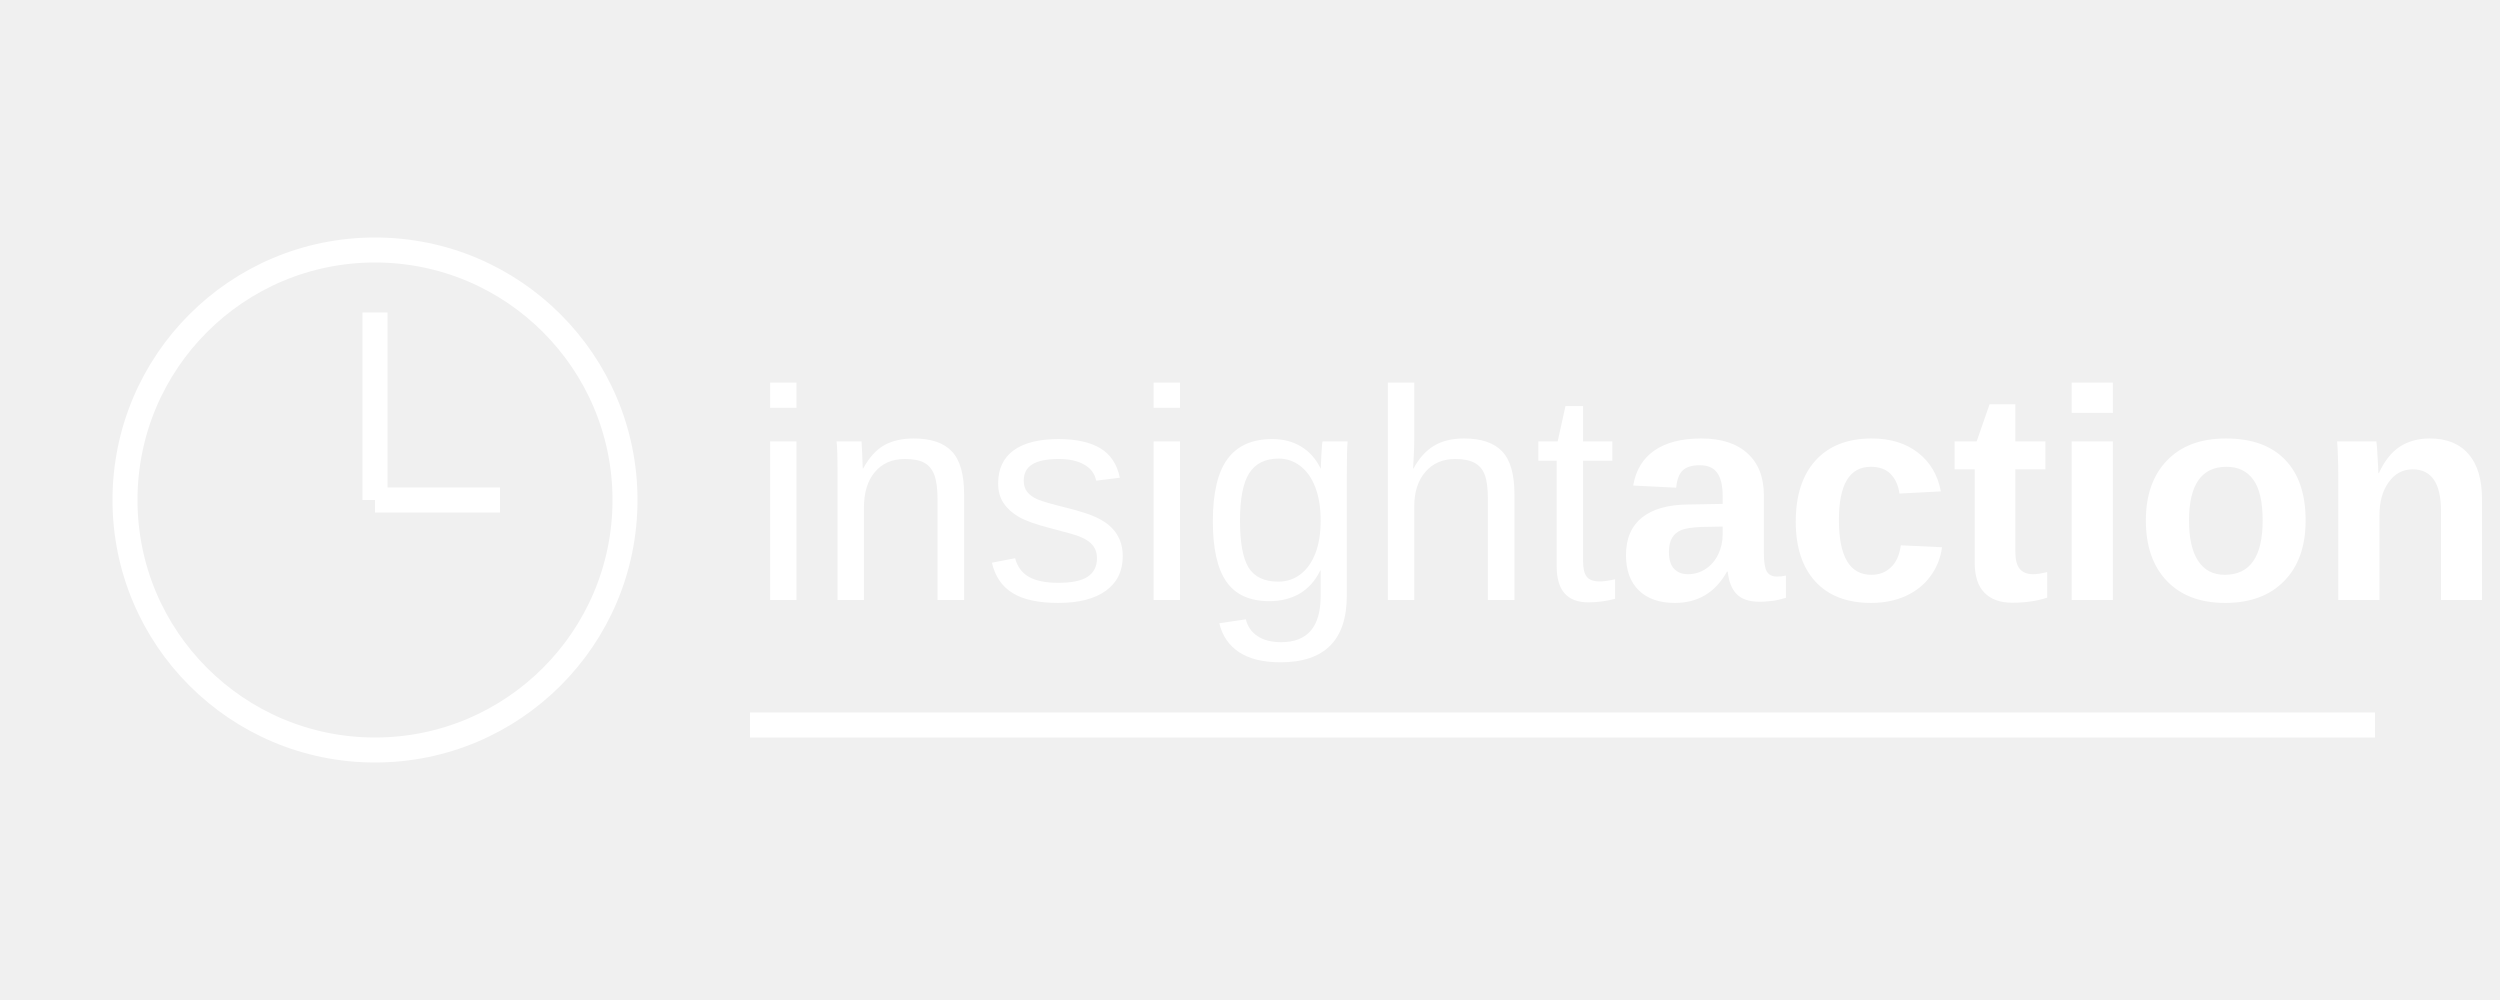
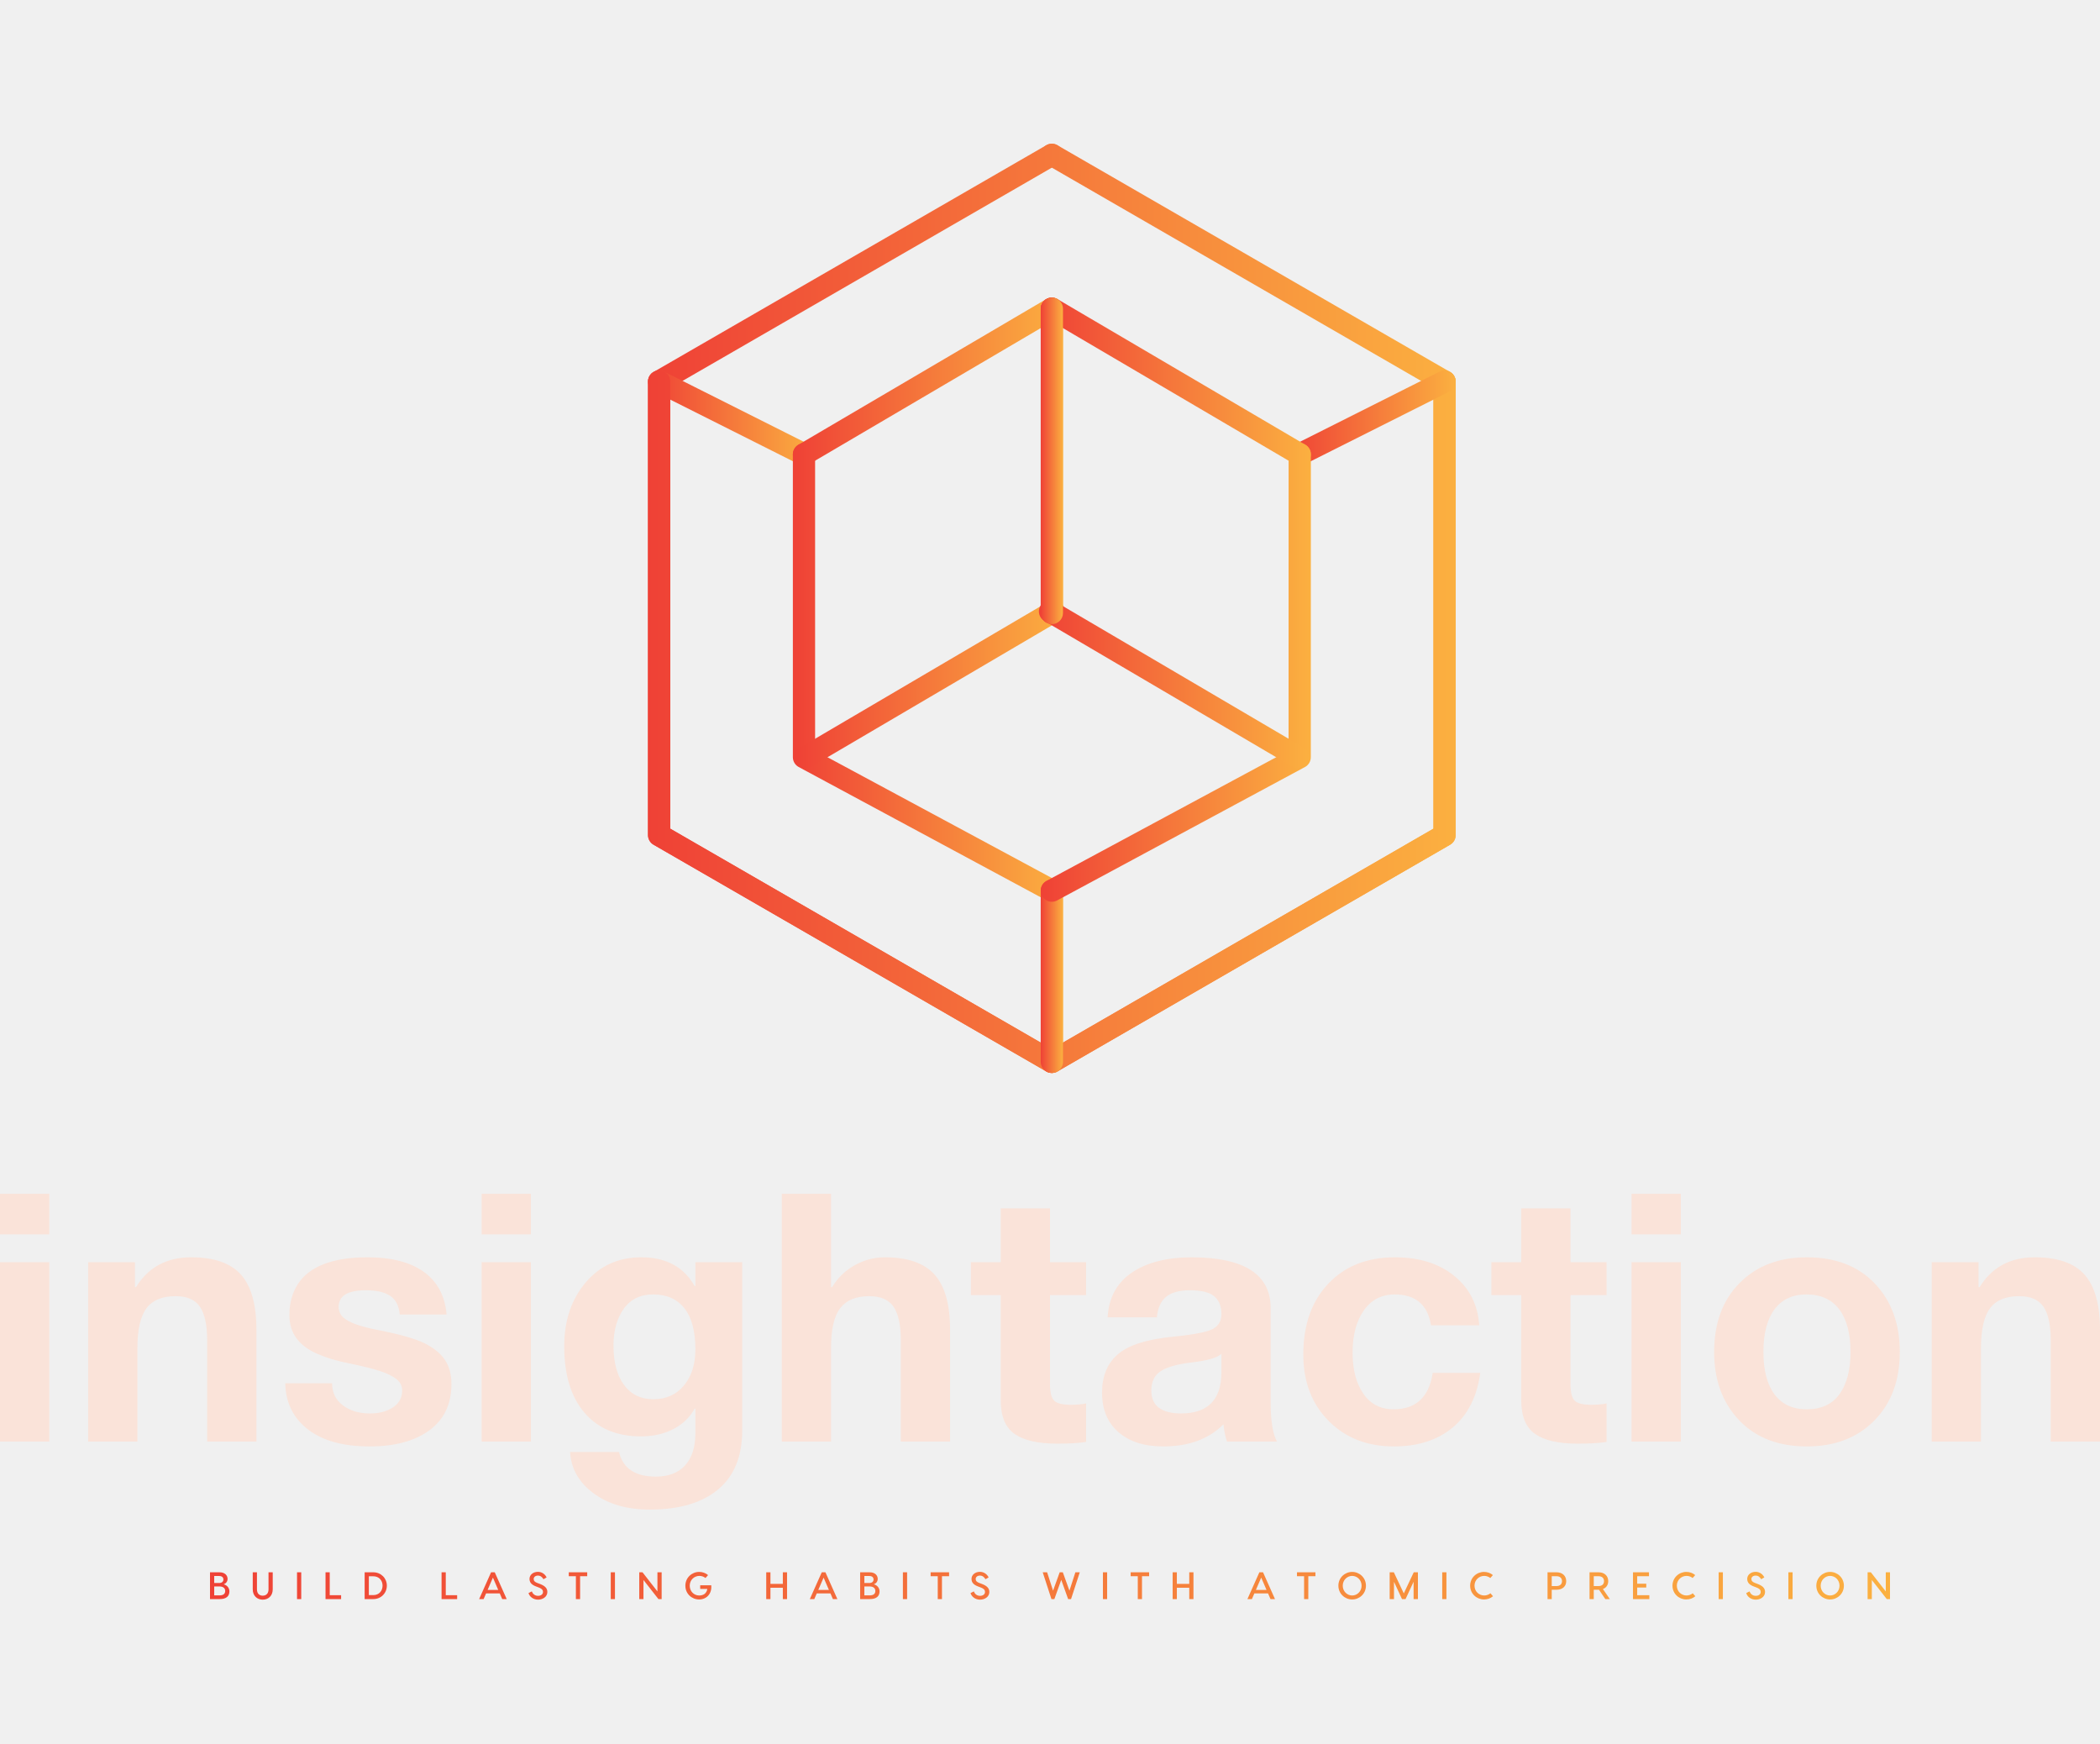
- <svg xmlns="http://www.w3.org/2000/svg" viewBox="0 0 200 80">
-   <style>
-     .text { font-family: Arial, sans-serif; font-size: 24px; fill: white; }
-     .bold { font-weight: bold; }
-   </style>
-   <circle cx="30" cy="40" r="20" fill="none" stroke="white" stroke-width="2" />
-   <line x1="30" y1="40" x2="30" y2="25" stroke="white" stroke-width="2" />
-   <line x1="30" y1="40" x2="40" y2="40" stroke="white" stroke-width="2" />
-   <text x="60" y="48" class="text">
-     insight<tspan class="bold">action</tspan>
-   </text>
-   <line x1="60" y1="58" x2="190" y2="58" stroke="white" stroke-width="2" />
+ <svg xmlns="http://www.w3.org/2000/svg" width="102" height="84.67" viewBox="0 0 350 242.638" class="looka-1j8o68f">
+   <defs id="SvgjsDefs2448">
+     <linearGradient id="SvgjsLinearGradient2455">
+       <stop id="SvgjsStop2456" stop-color="#ef4136" offset="0" />
+       <stop id="SvgjsStop2457" stop-color="#fbb040" offset="1" />
+     </linearGradient>
+     <linearGradient id="SvgjsLinearGradient2458">
+       <stop id="SvgjsStop2459" stop-color="#ef4136" offset="0" />
+       <stop id="SvgjsStop2460" stop-color="#fbb040" offset="1" />
+     </linearGradient>
+   </defs>
+   <g id="SvgjsG2449" featurekey="ghXSps-0" transform="matrix(1.548627,0,0,1.548627,108,-0.0007778575)" fill="url(#SvgjsLinearGradient2455)">
+     <path d="M43.463,100c-0.207,0-0.414-0.054-0.598-0.161l-42.266-24.4C0.229,75.226,0,74.83,0,74.403V25.599  c0-0.428,0.228-0.822,0.598-1.035L42.865,0.163c0.568-0.334,1.303-0.136,1.634,0.437c0.331,0.572,0.135,1.304-0.438,1.633  L2.394,26.291v47.42l41.069,23.712l41.069-23.712V25.599c0-0.661,0.535-1.196,1.196-1.196s1.196,0.535,1.196,1.196v48.805  c0,0.427-0.229,0.822-0.598,1.035l-42.266,24.4C43.876,99.946,43.67,100,43.463,100z" />
+     <path d="M16.785,34.626c-0.18,0-0.363-0.04-0.536-0.126L0.66,26.669c-0.59-0.297-0.829-1.017-0.532-1.608  c0.297-0.589,1.012-0.832,1.606-0.533l15.589,7.831c0.59,0.297,0.829,1.017,0.532,1.608C17.645,34.385,17.223,34.626,16.785,34.626z  " />
+     <path d="M43.463,100c-0.661,0-1.196-0.535-1.196-1.196V81.364c0-0.661,0.535-1.196,1.196-1.196s1.196,0.535,1.196,1.196v17.439  C44.659,99.465,44.124,100,43.463,100z" />
+     <path d="M43.462,81.577c-0.192,0-0.386-0.047-0.566-0.143L16.22,67.077c-0.388-0.208-0.629-0.614-0.629-1.054l-0.001-32.594  c0-0.661,0.535-1.196,1.197-1.196c0.661,0,1.196,0.535,1.196,1.196l0.001,31.878L44.03,79.326c0.582,0.313,0.8,1.04,0.487,1.622  C44.301,81.348,43.888,81.577,43.462,81.577z" />
+     <path d="M16.788,34.626c-0.41,0-0.81-0.21-1.033-0.591c-0.334-0.568-0.144-1.302,0.425-1.636l26.676-15.675  c0.569-0.336,1.304-0.147,1.638,0.425c0.335,0.568,0.145,1.301-0.425,1.636L17.394,34.46C17.203,34.572,16.994,34.626,16.788,34.626  z" />
+     <path d="M16.99,67.203c-0.41,0-0.81-0.21-1.033-0.591c-0.334-0.568-0.144-1.302,0.425-1.636L43.06,49.301  c0.569-0.336,1.304-0.147,1.639,0.425c0.334,0.568,0.144,1.301-0.426,1.636L17.596,67.037C17.405,67.149,17.196,67.203,16.99,67.203  z" />
+     <path d="M43.463,51.701c-0.661,0-1.196-0.535-1.196-1.197v-32.75c0-0.661,0.535-1.196,1.196-1.196s1.196,0.535,1.196,1.196v32.75  C44.659,51.166,44.124,51.701,43.463,51.701z" />
+     <path d="M43.463,100c-0.207,0-0.414-0.054-0.598-0.161l-42.266-24.4C0.229,75.226,0,74.83,0,74.403V25.599  c0-0.661,0.535-1.196,1.197-1.196c0.661,0,1.196,0.535,1.196,1.196v48.112l41.069,23.712l41.069-23.712v-47.42L42.865,2.233  c-0.573-0.33-0.769-1.061-0.438-1.633c0.329-0.573,1.062-0.771,1.634-0.437l42.266,24.401c0.369,0.213,0.598,0.607,0.598,1.035  v48.805c0,0.427-0.229,0.822-0.598,1.035l-42.266,24.4C43.876,99.946,43.67,100,43.463,100z" />
+     <path d="M70.143,34.626c-0.438,0-0.86-0.241-1.07-0.659c-0.295-0.591-0.057-1.311,0.532-1.608l15.587-7.831  c0.596-0.297,1.309-0.056,1.607,0.533c0.295,0.591,0.057,1.311-0.532,1.608L70.68,34.5C70.507,34.586,70.324,34.626,70.143,34.626z" />
+     <path d="M43.463,100c-0.661,0-1.196-0.535-1.196-1.196V80.381c0-0.662,0.535-1.197,1.196-1.197s1.196,0.535,1.196,1.197v18.423  C44.659,99.465,44.124,100,43.463,100z" />
+     <path d="M43.464,81.577c-0.426,0-0.839-0.229-1.055-0.629c-0.313-0.582-0.095-1.309,0.487-1.622l26.045-14.019l0.004-31.878  c0-0.661,0.538-1.196,1.197-1.196l0,0c0.661,0,1.196,0.535,1.196,1.196l-0.005,32.594c0,0.439-0.24,0.846-0.629,1.054L44.03,81.435  C43.85,81.53,43.656,81.577,43.464,81.577z" />
+     <path d="M70.138,34.626c-0.206,0-0.416-0.054-0.605-0.166L42.856,18.785c-0.569-0.334-0.759-1.068-0.425-1.636  c0.336-0.573,1.068-0.762,1.638-0.425l26.676,15.675c0.57,0.334,0.76,1.068,0.425,1.636C70.946,34.416,70.549,34.626,70.138,34.626z  " />
+     <path d="M69.937,67.203c-0.206,0-0.414-0.054-0.603-0.166L42.657,51.362c-0.569-0.335-0.759-1.068-0.425-1.636  c0.336-0.572,1.068-0.762,1.638-0.425l26.674,15.676c0.57,0.334,0.762,1.067,0.426,1.636C70.747,66.993,70.348,67.203,69.937,67.203  z" />
+     <path d="M43.463,51.701c-0.661,0-1.196-0.535-1.196-1.197v-32.75c0-0.661,0.535-1.196,1.196-1.196s1.196,0.535,1.196,1.196v32.75  C44.659,51.166,44.124,51.701,43.463,51.701z" />
+   </g>
+   <g id="SvgjsG2450" featurekey="anH1Ye-0" transform="matrix(2.891606,0,0,2.891606,-3.354262,158.46)" fill="#fae3d9">
+     <path d="M4 5.72 l0 2.34 l-2.84 0 l0 -2.34 l2.84 0 z M4 9.66 l0 10.34 l-2.84 0 l0 -10.34 l2.84 0 z M12.18 9.38 c1.32 0 2.277 0.333 2.87 1 s0.89 1.727 0.89 3.18 l0 6.44 l-2.84 0 l0 -5.86 c0 -0.853 -0.137 -1.487 -0.41 -1.9 s-0.743 -0.62 -1.41 -0.62 c-0.773 0 -1.333 0.233 -1.68 0.7 s-0.52 1.233 -0.52 2.3 l0 5.38 l-2.84 0 l0 -10.34 l2.7 0 l0 1.44 l0.06 0 c0.707 -1.147 1.767 -1.72 3.18 -1.72 z M22.34 9.38 c1.387 0 2.47 0.28 3.25 0.84 s1.217 1.38 1.31 2.46 l-2.7 0 c-0.04 -0.493 -0.22 -0.85 -0.54 -1.07 s-0.787 -0.33 -1.4 -0.33 c-0.533 0 -0.93 0.08 -1.19 0.24 s-0.39 0.4 -0.39 0.72 c0 0.24 0.087 0.44 0.26 0.6 s0.437 0.3 0.79 0.42 s0.743 0.22 1.17 0.3 c1.293 0.253 2.207 0.513 2.74 0.78 s0.923 0.587 1.17 0.96 s0.37 0.833 0.37 1.38 c0 1.16 -0.423 2.05 -1.27 2.67 s-1.997 0.93 -3.45 0.93 c-1.52 0 -2.703 -0.327 -3.55 -0.98 s-1.283 -1.54 -1.31 -2.66 l2.7 0 c0 0.533 0.207 0.957 0.62 1.27 s0.933 0.47 1.56 0.47 c0.533 0 0.977 -0.117 1.33 -0.35 s0.53 -0.557 0.53 -0.97 c0 -0.267 -0.11 -0.487 -0.33 -0.66 s-0.53 -0.327 -0.93 -0.46 s-1.02 -0.287 -1.86 -0.46 c-0.667 -0.133 -1.26 -0.313 -1.78 -0.54 s-0.917 -0.523 -1.19 -0.89 s-0.41 -0.817 -0.41 -1.35 c0 -0.68 0.163 -1.273 0.49 -1.78 s0.827 -0.89 1.5 -1.15 s1.51 -0.39 2.51 -0.39 z M31.76 5.72 l0 2.34 l-2.84 0 l0 -2.34 l2.84 0 z M31.76 9.66 l0 10.34 l-2.84 0 l0 -10.34 l2.84 0 z M38.12 9.38 c1.427 0 2.453 0.553 3.08 1.66 l0.04 0 l0 -1.38 l2.7 0 l0 9.7 c0 1.493 -0.463 2.627 -1.39 3.4 s-2.243 1.16 -3.95 1.16 c-1.307 0 -2.383 -0.313 -3.23 -0.94 s-1.297 -1.42 -1.35 -2.38 l2.82 0 c0.227 0.947 0.933 1.42 2.12 1.42 c0.733 0 1.297 -0.217 1.69 -0.65 s0.59 -1.05 0.59 -1.85 l0 -1.42 l-0.04 0 c-0.28 0.507 -0.69 0.9 -1.23 1.18 s-1.163 0.42 -1.87 0.42 c-1.387 0 -2.47 -0.453 -3.25 -1.36 s-1.17 -2.187 -1.17 -3.84 c0 -1.467 0.41 -2.687 1.23 -3.66 s1.89 -1.46 3.21 -1.46 z M36.52 14.46 c0 0.973 0.203 1.733 0.61 2.28 s0.97 0.82 1.69 0.82 c0.733 0 1.32 -0.263 1.76 -0.79 s0.66 -1.223 0.66 -2.09 c0 -1.04 -0.21 -1.827 -0.63 -2.36 s-1.023 -0.8 -1.81 -0.8 c-0.733 0 -1.297 0.277 -1.69 0.83 s-0.59 1.257 -0.59 2.11 z M49.06 5.72 l0 5.38 l0.06 0 c0.32 -0.533 0.753 -0.953 1.3 -1.26 s1.127 -0.46 1.74 -0.46 c1.32 0 2.277 0.333 2.87 1 s0.89 1.72 0.89 3.16 l0 6.46 l-2.84 0 l0 -5.88 c0 -0.84 -0.137 -1.467 -0.41 -1.88 s-0.743 -0.62 -1.41 -0.62 c-0.76 0 -1.317 0.23 -1.67 0.69 s-0.53 1.217 -0.53 2.27 l0 5.42 l-2.84 0 l0 -14.28 l2.84 0 z M61.68 6.56 l0 3.1 l2.08 0 l0 1.9 l-2.08 0 l0 5.12 c0 0.48 0.08 0.8 0.24 0.96 s0.48 0.24 0.96 0.24 c0.347 0 0.64 -0.027 0.88 -0.08 l0 2.22 c-0.4 0.067 -0.96 0.1 -1.68 0.1 c-1.093 0 -1.907 -0.187 -2.44 -0.56 s-0.8 -1.02 -0.8 -1.94 l0 -6.06 l-1.72 0 l0 -1.9 l1.72 0 l0 -3.1 l2.84 0 z M69.88 9.38 c3.013 0.013 4.52 0.993 4.52 2.94 l0 5.48 c0 1.013 0.12 1.747 0.36 2.2 l-2.88 0 c-0.107 -0.32 -0.173 -0.653 -0.2 -1 c-0.84 0.853 -2 1.28 -3.48 1.28 c-1.08 0 -1.937 -0.273 -2.57 -0.82 s-0.95 -1.307 -0.95 -2.28 c0 -0.947 0.3 -1.68 0.9 -2.2 c0.613 -0.547 1.727 -0.893 3.34 -1.04 c1.147 -0.12 1.873 -0.27 2.18 -0.45 s0.46 -0.457 0.46 -0.83 c0 -0.467 -0.14 -0.813 -0.42 -1.04 s-0.747 -0.34 -1.4 -0.34 c-0.6 0 -1.053 0.123 -1.36 0.37 s-0.487 0.643 -0.54 1.19 l-2.84 0 c0.067 -1.133 0.533 -1.993 1.4 -2.58 s2.027 -0.88 3.48 -0.88 z M67.52 17.06 c0 0.88 0.58 1.32 1.74 1.32 c1.52 -0.013 2.287 -0.793 2.3 -2.34 l0 -1.1 c-0.227 0.227 -0.8 0.393 -1.72 0.5 c-0.8 0.093 -1.387 0.257 -1.76 0.49 s-0.56 0.61 -0.56 1.13 z M81.56 9.38 c1.4 0 2.54 0.357 3.42 1.07 s1.36 1.663 1.44 2.85 l-2.78 0 c-0.187 -1.187 -0.887 -1.78 -2.1 -1.78 c-0.747 0 -1.337 0.307 -1.77 0.92 s-0.65 1.427 -0.65 2.44 c0 0.973 0.207 1.76 0.62 2.36 s0.993 0.9 1.74 0.9 c1.293 0 2.047 -0.7 2.26 -2.1 l2.74 0 c-0.187 1.373 -0.717 2.423 -1.59 3.15 s-2.003 1.09 -3.39 1.09 c-1.533 0 -2.787 -0.49 -3.76 -1.47 s-1.46 -2.257 -1.46 -3.83 c0 -1.707 0.48 -3.067 1.44 -4.08 s2.24 -1.52 3.84 -1.52 z M91.68 6.56 l0 3.1 l2.08 0 l0 1.9 l-2.08 0 l0 5.12 c0 0.48 0.08 0.8 0.24 0.96 s0.48 0.24 0.96 0.24 c0.347 0 0.64 -0.027 0.88 -0.08 l0 2.22 c-0.4 0.067 -0.96 0.1 -1.68 0.1 c-1.093 0 -1.907 -0.187 -2.44 -0.56 s-0.8 -1.02 -0.8 -1.94 l0 -6.06 l-1.72 0 l0 -1.9 l1.72 0 l0 -3.1 l2.84 0 z M98.04 5.72 l0 2.34 l-2.84 0 l0 -2.34 l2.84 0 z M98.04 9.66 l0 10.34 l-2.84 0 l0 -10.34 l2.84 0 z M105.3 9.38 c1.653 0 2.96 0.503 3.92 1.51 s1.44 2.323 1.44 3.95 c0 1.64 -0.49 2.957 -1.47 3.95 s-2.277 1.49 -3.89 1.49 c-1.64 0 -2.94 -0.503 -3.9 -1.51 s-1.44 -2.317 -1.44 -3.93 c0 -1.667 0.49 -2.993 1.47 -3.98 s2.27 -1.48 3.87 -1.48 z M102.8 14.84 c0 1.053 0.213 1.867 0.64 2.44 s1.047 0.86 1.86 0.86 c0.84 0 1.47 -0.293 1.89 -0.88 s0.63 -1.393 0.63 -2.42 c0 -1.067 -0.217 -1.887 -0.65 -2.46 s-1.063 -0.86 -1.89 -0.86 c-0.8 0 -1.413 0.287 -1.84 0.86 s-0.64 1.393 -0.64 2.46 z M118.44 9.38 c1.32 0 2.277 0.333 2.87 1 s0.89 1.727 0.89 3.18 l0 6.44 l-2.84 0 l0 -5.86 c0 -0.853 -0.137 -1.487 -0.41 -1.9 s-0.743 -0.62 -1.41 -0.62 c-0.773 0 -1.333 0.233 -1.68 0.7 s-0.52 1.233 -0.52 2.3 l0 5.38 l-2.84 0 l0 -10.34 l2.7 0 l0 1.44 l0.06 0 c0.707 -1.147 1.767 -1.72 3.18 -1.72 z" />
+   </g>
+   <g id="SvgjsG2451" featurekey="XxVAgm-0" transform="matrix(0.3189662,0,0,0.3189662,34.61724,236.1628)" fill="url(#SvgjsLinearGradient2458)">
+     <path d="M8.36 12.28 c1.68 0.4 2.98 1.84 2.98 3.68 c0 2.5 -1.6 4.04 -5.08 4.04 l-5.06 0 l0 -14 l4.96 0 c2.82 0 4.22 1.6 4.22 3.44 c0 1.4 -0.84 2.38 -2.02 2.84 z M5.98 7.94 l-2.58 0 l0 3.66 l2.58 0 c1.44 0 2.22 -0.76 2.22 -1.84 c0 -1.14 -0.78 -1.82 -2.22 -1.82 z M6.16 18.06 c2.06 0 2.98 -0.84 2.98 -2.34 c0 -1.28 -0.92 -2.32 -2.98 -2.32 l-2.76 0 l0 4.66 l2.76 0 z M31.776 6 l2.2 0 l0 8.92 c0 3.42 -2.34 5.38 -5.22 5.38 s-5.22 -1.96 -5.22 -5.38 l0 -8.92 l2.2 0 l0 8.92 c0 2.38 1.46 3.3 3.02 3.3 s3.02 -0.92 3.02 -3.3 l0 -8.92 z M48.872 6 l0 14 l-2.2 0 l0 -14 l2.2 0 z M63.768 17.96 l5.94 0 l0 2.04 l-8.14 0 l0 -14 l2.2 0 l0 11.96 z M86.524 6 c4.04 0 7.08 3.1 7.08 6.96 c0 3.94 -3.04 7.04 -7.08 7.04 l-4.52 0 l0 -14 l4.52 0 z M86.504 17.92 c3.06 0 4.86 -2.22 4.86 -4.96 c0 -2.66 -1.8 -4.88 -4.86 -4.88 l-2.3 0 l0 9.84 l2.3 0 z M124.396 17.96 l5.94 0 l0 2.04 l-8.14 0 l0 -14 l2.2 0 l0 11.96 z M153.892 20 l-1.28 -2.96 l-7.16 0 l-1.28 2.96 l-2.34 0 l6.24 -14 l1.92 0 l6.24 14 l-2.34 0 z M146.252 15.22 l5.56 0 l-2.78 -6.44 z M172.548 5.76 c2.3 0 3.88 1.48 4.54 2.92 l-1.64 0.94 c-0.7 -1.18 -1.6 -1.9 -2.9 -1.9 s-2.22 0.76 -2.22 1.8 c0 0.98 0.62 1.58 1.96 2.08 l0.98 0.36 c2.78 1.02 4.2 2.22 4.2 4.32 c0 2.58 -2.46 4.02 -4.84 4.02 c-2.44 0 -4.4 -1.46 -5 -3.44 l1.72 -0.88 c0.5 1.28 1.58 2.32 3.28 2.32 c1.4 0 2.56 -0.74 2.56 -2 c0 -1.34 -0.9 -1.88 -2.5 -2.48 l-0.96 -0.36 c-2.1 -0.78 -3.58 -1.84 -3.58 -4.02 c0 -2.12 1.92 -3.68 4.4 -3.68 z M198.304 6 l0 2.04 l-3.72 0 l0 11.96 l-2.2 0 l0 -11.96 l-3.72 0 l0 -2.04 l9.64 0 z M212.8 6 l0 14 l-2.2 0 l0 -14 l2.2 0 z M234.996 6 l2.2 0 l0 14 l-1.68 0 l-7.82 -9.98 l0 9.98 l-2.2 0 l0 -14 l1.7 0 l7.8 10 l0 -10 z M263.112 12.78 c0.44 4.58 -2.62 7.42 -6.32 7.42 c-3.84 0 -7.2 -2.96 -7.2 -7.2 s3.44 -7.2 7.2 -7.2 c1.8 0 3.42 0.6 4.66 1.66 l-1.34 1.52 c-0.88 -0.68 -2.02 -1.1 -3.18 -1.1 c-2.72 0 -5.06 2.12 -5.06 5.12 s2.26 5.12 4.92 5.12 c2.22 0 3.86 -1.02 4.28 -3.44 l-3.74 0 l0 -1.9 l5.78 0 z M300.524 6 l2.2 0 l0 14 l-2.2 0 l0 -5.92 l-6.48 0 l0 5.92 l-2.2 0 l0 -14 l2.2 0 l0 6.04 l6.48 0 l0 -6.04 z M326.68 20 l-1.28 -2.96 l-7.16 0 l-1.28 2.96 l-2.34 0 l6.24 -14 l1.92 0 l6.24 14 l-2.34 0 z M319.04 15.22 l5.56 0 l-2.78 -6.44 z M348.076 12.28 c1.68 0.4 2.98 1.84 2.98 3.68 c0 2.5 -1.6 4.04 -5.08 4.04 l-5.06 0 l0 -14 l4.96 0 c2.82 0 4.22 1.6 4.22 3.44 c0 1.4 -0.84 2.38 -2.02 2.84 z M345.696 7.94 l-2.58 0 l0 3.66 l2.58 0 c1.44 0 2.22 -0.76 2.22 -1.84 c0 -1.14 -0.78 -1.82 -2.22 -1.82 z M345.876 18.06 c2.06 0 2.98 -0.84 2.98 -2.34 c0 -1.28 -0.92 -2.32 -2.98 -2.32 l-2.76 0 l0 4.66 l2.76 0 z M365.452 6 l0 14 l-2.2 0 l0 -14 l2.2 0 z M387.388 6 l0 2.04 l-3.72 0 l0 11.96 l-2.2 0 l0 -11.96 l-3.72 0 l0 -2.04 l9.64 0 z M403.504 5.76 c2.3 0 3.88 1.48 4.54 2.92 l-1.64 0.94 c-0.7 -1.18 -1.6 -1.9 -2.9 -1.9 s-2.22 0.76 -2.22 1.8 c0 0.98 0.62 1.58 1.96 2.08 l0.98 0.36 c2.78 1.02 4.2 2.22 4.2 4.32 c0 2.58 -2.46 4.02 -4.84 4.02 c-2.44 0 -4.4 -1.46 -5 -3.44 l1.72 -0.88 c0.5 1.28 1.58 2.32 3.28 2.32 c1.4 0 2.56 -0.74 2.56 -2 c0 -1.34 -0.9 -1.88 -2.5 -2.48 l-0.96 -0.36 c-2.1 -0.78 -3.58 -1.84 -3.58 -4.02 c0 -2.12 1.92 -3.68 4.4 -3.68 z M455.676 6 l-4.56 14 l-1.52 0 l-3.6 -10.04 l-3.6 10.04 l-1.52 0 l-4.56 -14 l2.3 0 l3.1 9.6 l3.46 -9.6 l1.64 0 l3.46 9.6 l3.1 -9.6 l2.3 0 z M469.972 6 l0 14 l-2.2 0 l0 -14 l2.2 0 z M491.908 6 l0 2.04 l-3.72 0 l0 11.96 l-2.2 0 l0 -11.96 l-3.72 0 l0 -2.04 l9.64 0 z M512.884 6 l2.2 0 l0 14 l-2.2 0 l0 -5.92 l-6.48 0 l0 5.92 l-2.2 0 l0 -14 l2.2 0 l0 6.04 l6.48 0 l0 -6.04 z M555.336 20 l-1.28 -2.96 l-7.16 0 l-1.28 2.96 l-2.34 0 l6.24 -14 l1.92 0 l6.24 14 l-2.34 0 z M547.696 15.22 l5.56 0 l-2.78 -6.44 z M578.812 6 l0 2.04 l-3.72 0 l0 11.96 l-2.2 0 l0 -11.96 l-3.72 0 l0 -2.04 l9.64 0 z M598.008 5.8 c3.76 0 7.2 2.96 7.2 7.2 s-3.44 7.2 -7.2 7.2 s-7.2 -2.96 -7.2 -7.2 s3.44 -7.2 7.2 -7.2 z M598.008 18.12 c2.58 0 4.92 -2.12 4.92 -5.12 s-2.34 -5.12 -4.92 -5.12 s-4.92 2.12 -4.92 5.12 s2.34 5.12 4.92 5.12 z M632.364 6 l0 14 l-2.26 0 l0 -9.06 l-4.2 9.06 l-1.86 0 l-4.18 -9.04 l0 9.04 l-2.26 0 l0 -14 l2.18 0 l5.2 11.02 l5.2 -11.02 l2.18 0 z M647.26 6 l0 14 l-2.2 0 l0 -14 l2.2 0 z M671.596 18.5 c-1.26 1.1 -2.9 1.7 -4.72 1.7 c-3.76 0 -7.22 -2.96 -7.22 -7.2 s3.46 -7.2 7.22 -7.2 c1.8 0 3.42 0.6 4.66 1.66 l-1.34 1.52 c-0.88 -0.68 -2.02 -1.1 -3.18 -1.1 c-2.72 0 -5.08 2.12 -5.08 5.12 s2.36 5.12 5.08 5.12 c1.18 0 2.36 -0.44 3.24 -1.16 z M704.788 6 c3.14 0 5.06 1.92 5.06 4.62 s-1.92 4.5 -5.06 4.5 l-2.5 0 l0 4.88 l-2.2 0 l0 -14 l4.7 0 z M704.688 13.2 c1.78 0 2.96 -0.84 2.96 -2.58 s-1.18 -2.58 -2.96 -2.58 l-2.4 0 l0 5.16 l2.4 0 z M732.644 20 l-2.36 0 l-3.3 -4.88 l-0.24 0 l-2.5 0 l0 4.88 l-2.2 0 l0 -14 l4.7 0 c3.14 0 5.06 1.92 5.06 4.62 c0 1.96 -1.02 3.46 -2.78 4.12 z M724.244 8.04 l0 5.16 l2.4 0 c1.78 0 2.96 -0.84 2.96 -2.58 s-1.18 -2.58 -2.96 -2.58 l-2.4 0 z M746.94 17.96 l6.34 0 l0 2.04 l-6.74 0 l-1.8 0 l0 -14 l2.2 0 l6.16 0 l0 2.04 l-6.16 0 l0 3.92 l4.74 0 l0 2 l-4.74 0 l0 4 z M777.316 18.5 c-1.26 1.1 -2.9 1.7 -4.72 1.7 c-3.76 0 -7.22 -2.96 -7.22 -7.2 s3.46 -7.2 7.22 -7.2 c1.8 0 3.42 0.6 4.66 1.66 l-1.34 1.52 c-0.88 -0.68 -2.02 -1.1 -3.18 -1.1 c-2.72 0 -5.08 2.12 -5.08 5.12 s2.36 5.12 5.08 5.12 c1.18 0 2.36 -0.44 3.24 -1.16 z M791.712 6 l0 14 l-2.2 0 l0 -14 l2.2 0 z M808.828 5.76 c2.3 0 3.88 1.48 4.54 2.92 l-1.64 0.94 c-0.7 -1.18 -1.6 -1.9 -2.9 -1.9 s-2.22 0.76 -2.22 1.8 c0 0.98 0.62 1.58 1.96 2.08 l0.98 0.36 c2.78 1.02 4.2 2.22 4.2 4.32 c0 2.58 -2.46 4.02 -4.84 4.02 c-2.44 0 -4.4 -1.46 -5 -3.44 l1.72 -0.88 c0.5 1.28 1.58 2.32 3.28 2.32 c1.4 0 2.56 -0.74 2.56 -2 c0 -1.34 -0.9 -1.88 -2.5 -2.48 l-0.96 -0.36 c-2.1 -0.78 -3.58 -1.84 -3.58 -4.02 c0 -2.12 1.92 -3.68 4.4 -3.68 z M828.144 6 l0 14 l-2.2 0 l0 -14 l2.2 0 z M847.74 5.8 c3.76 0 7.2 2.96 7.2 7.2 s-3.44 7.2 -7.2 7.2 s-7.2 -2.96 -7.2 -7.2 s3.44 -7.2 7.2 -7.2 z M847.74 18.12 c2.58 0 4.92 -2.12 4.92 -5.12 s-2.34 -5.12 -4.92 -5.12 s-4.92 2.12 -4.92 5.12 s2.34 5.12 4.92 5.12 z M876.836 6 l2.2 0 l0 14 l-1.68 0 l-7.82 -9.98 l0 9.98 l-2.2 0 l0 -14 l1.7 0 l7.8 10 l0 -10 z" />
+   </g>
</svg>
